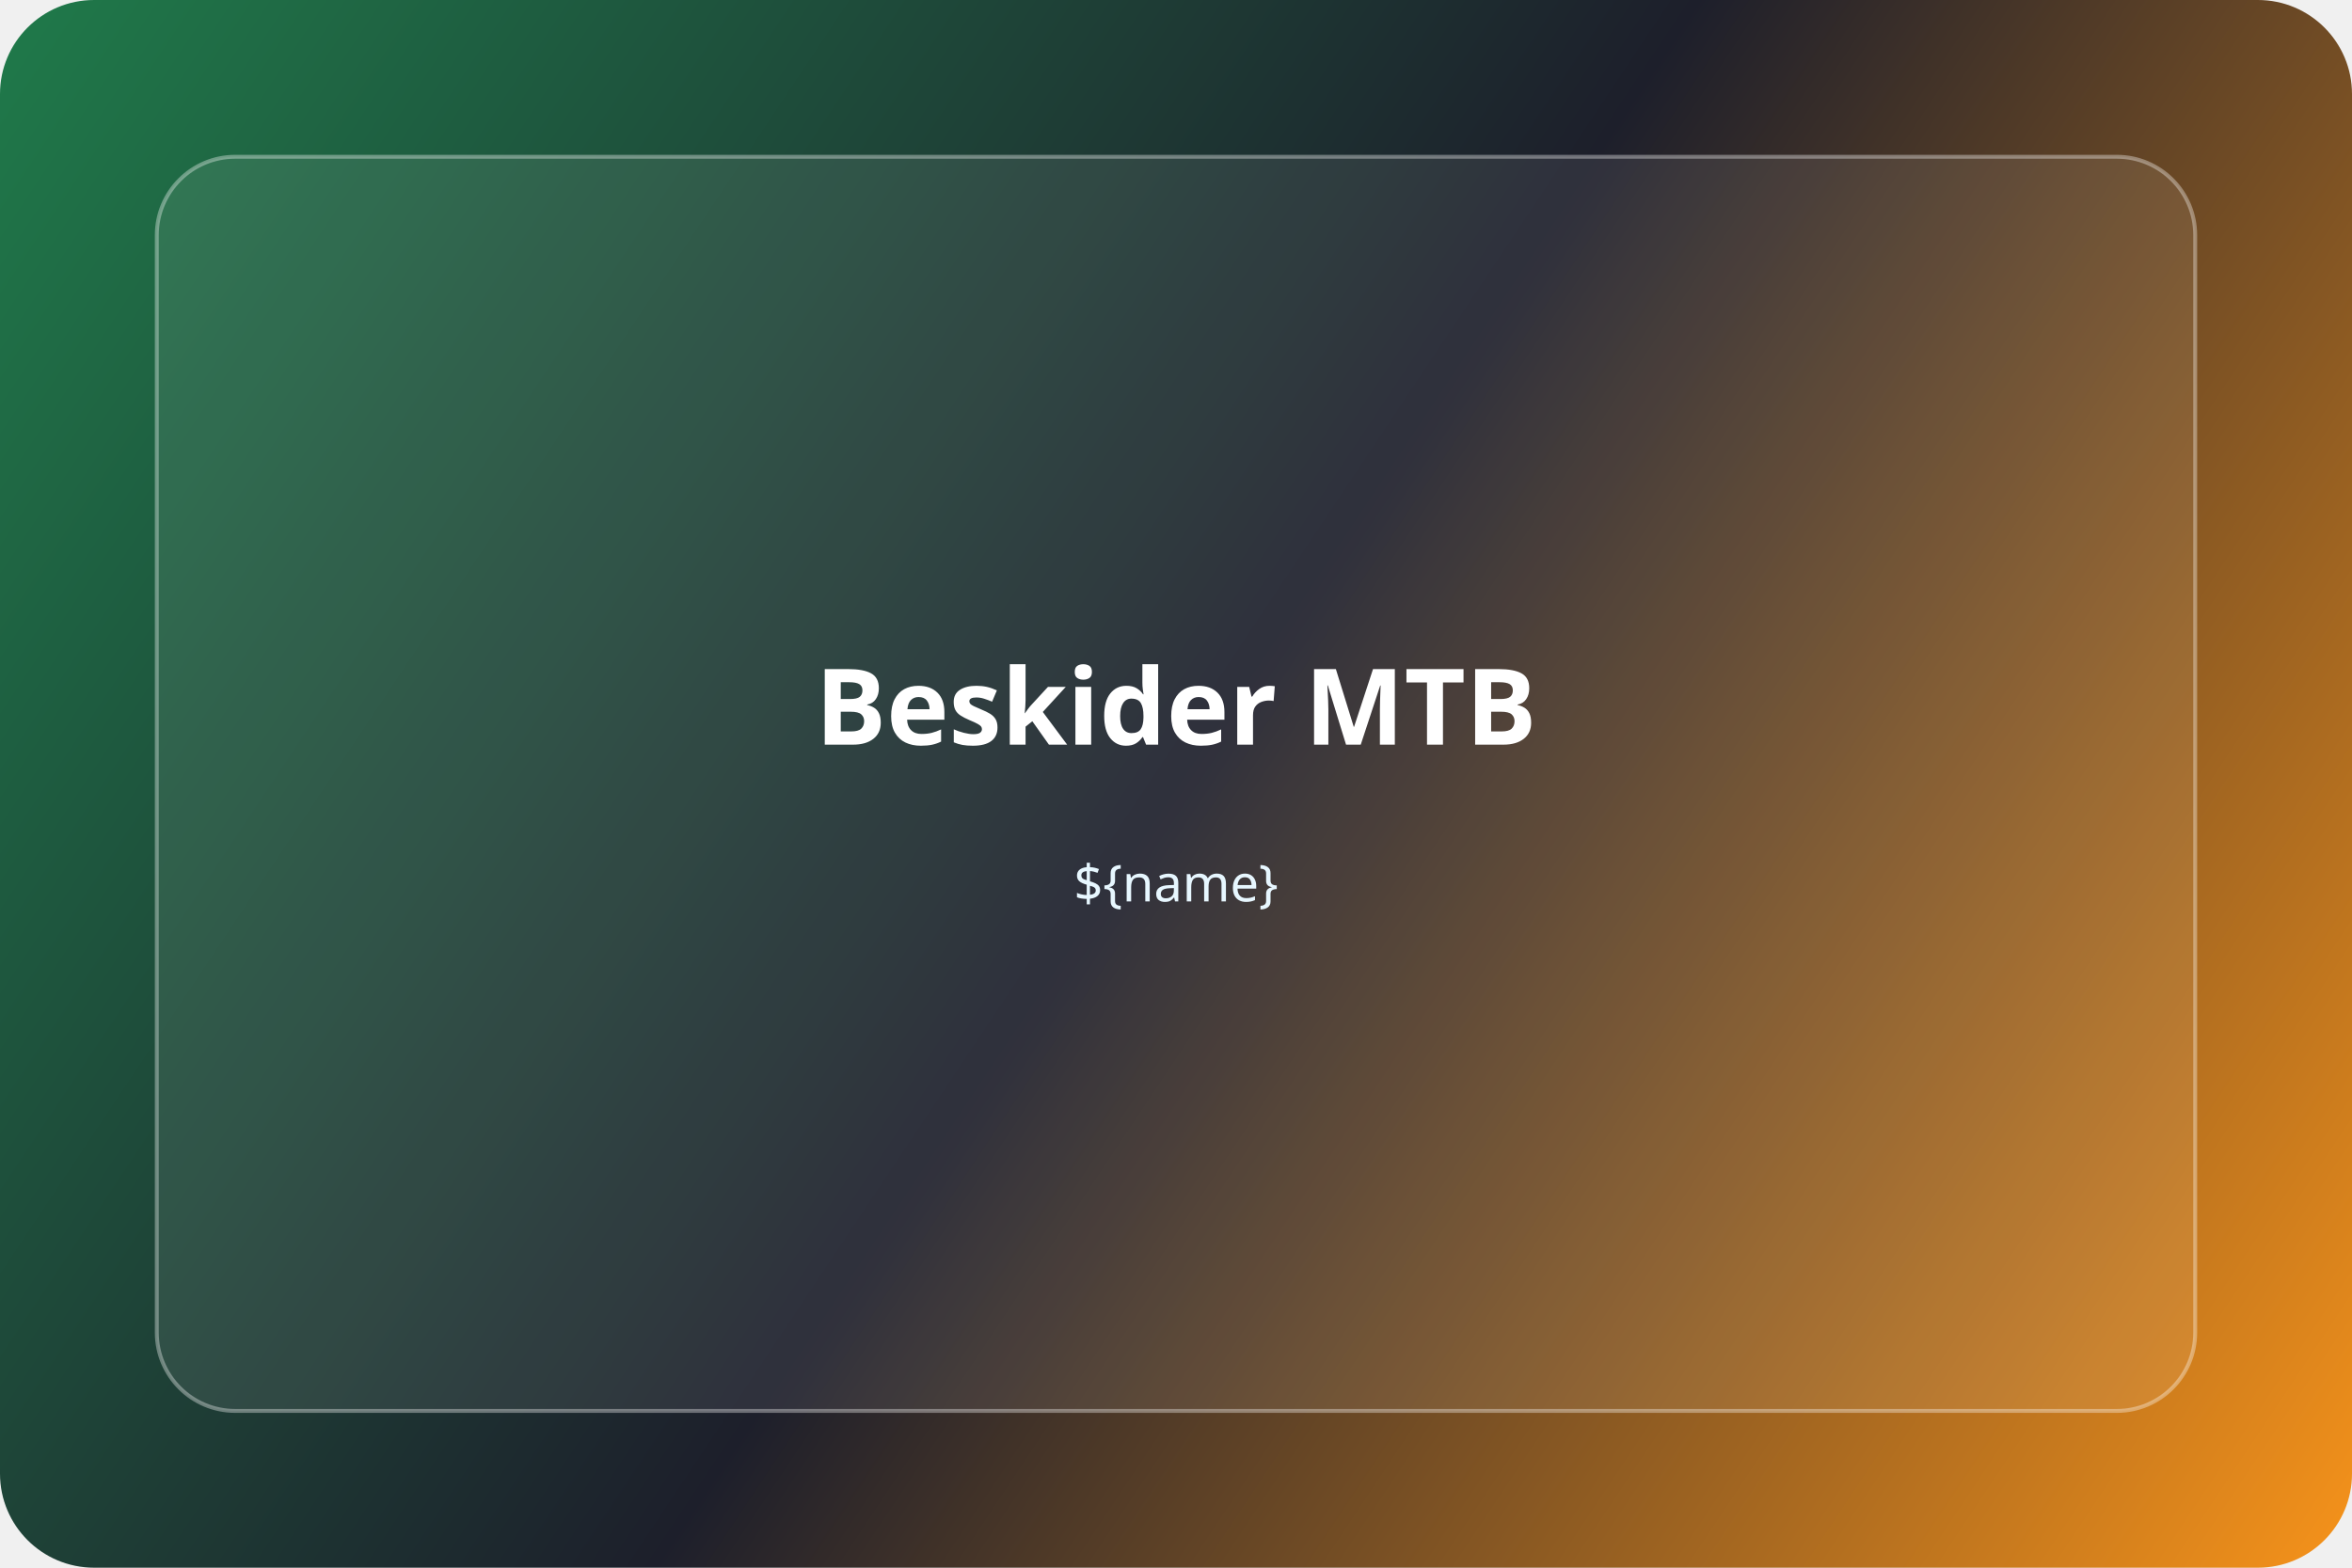
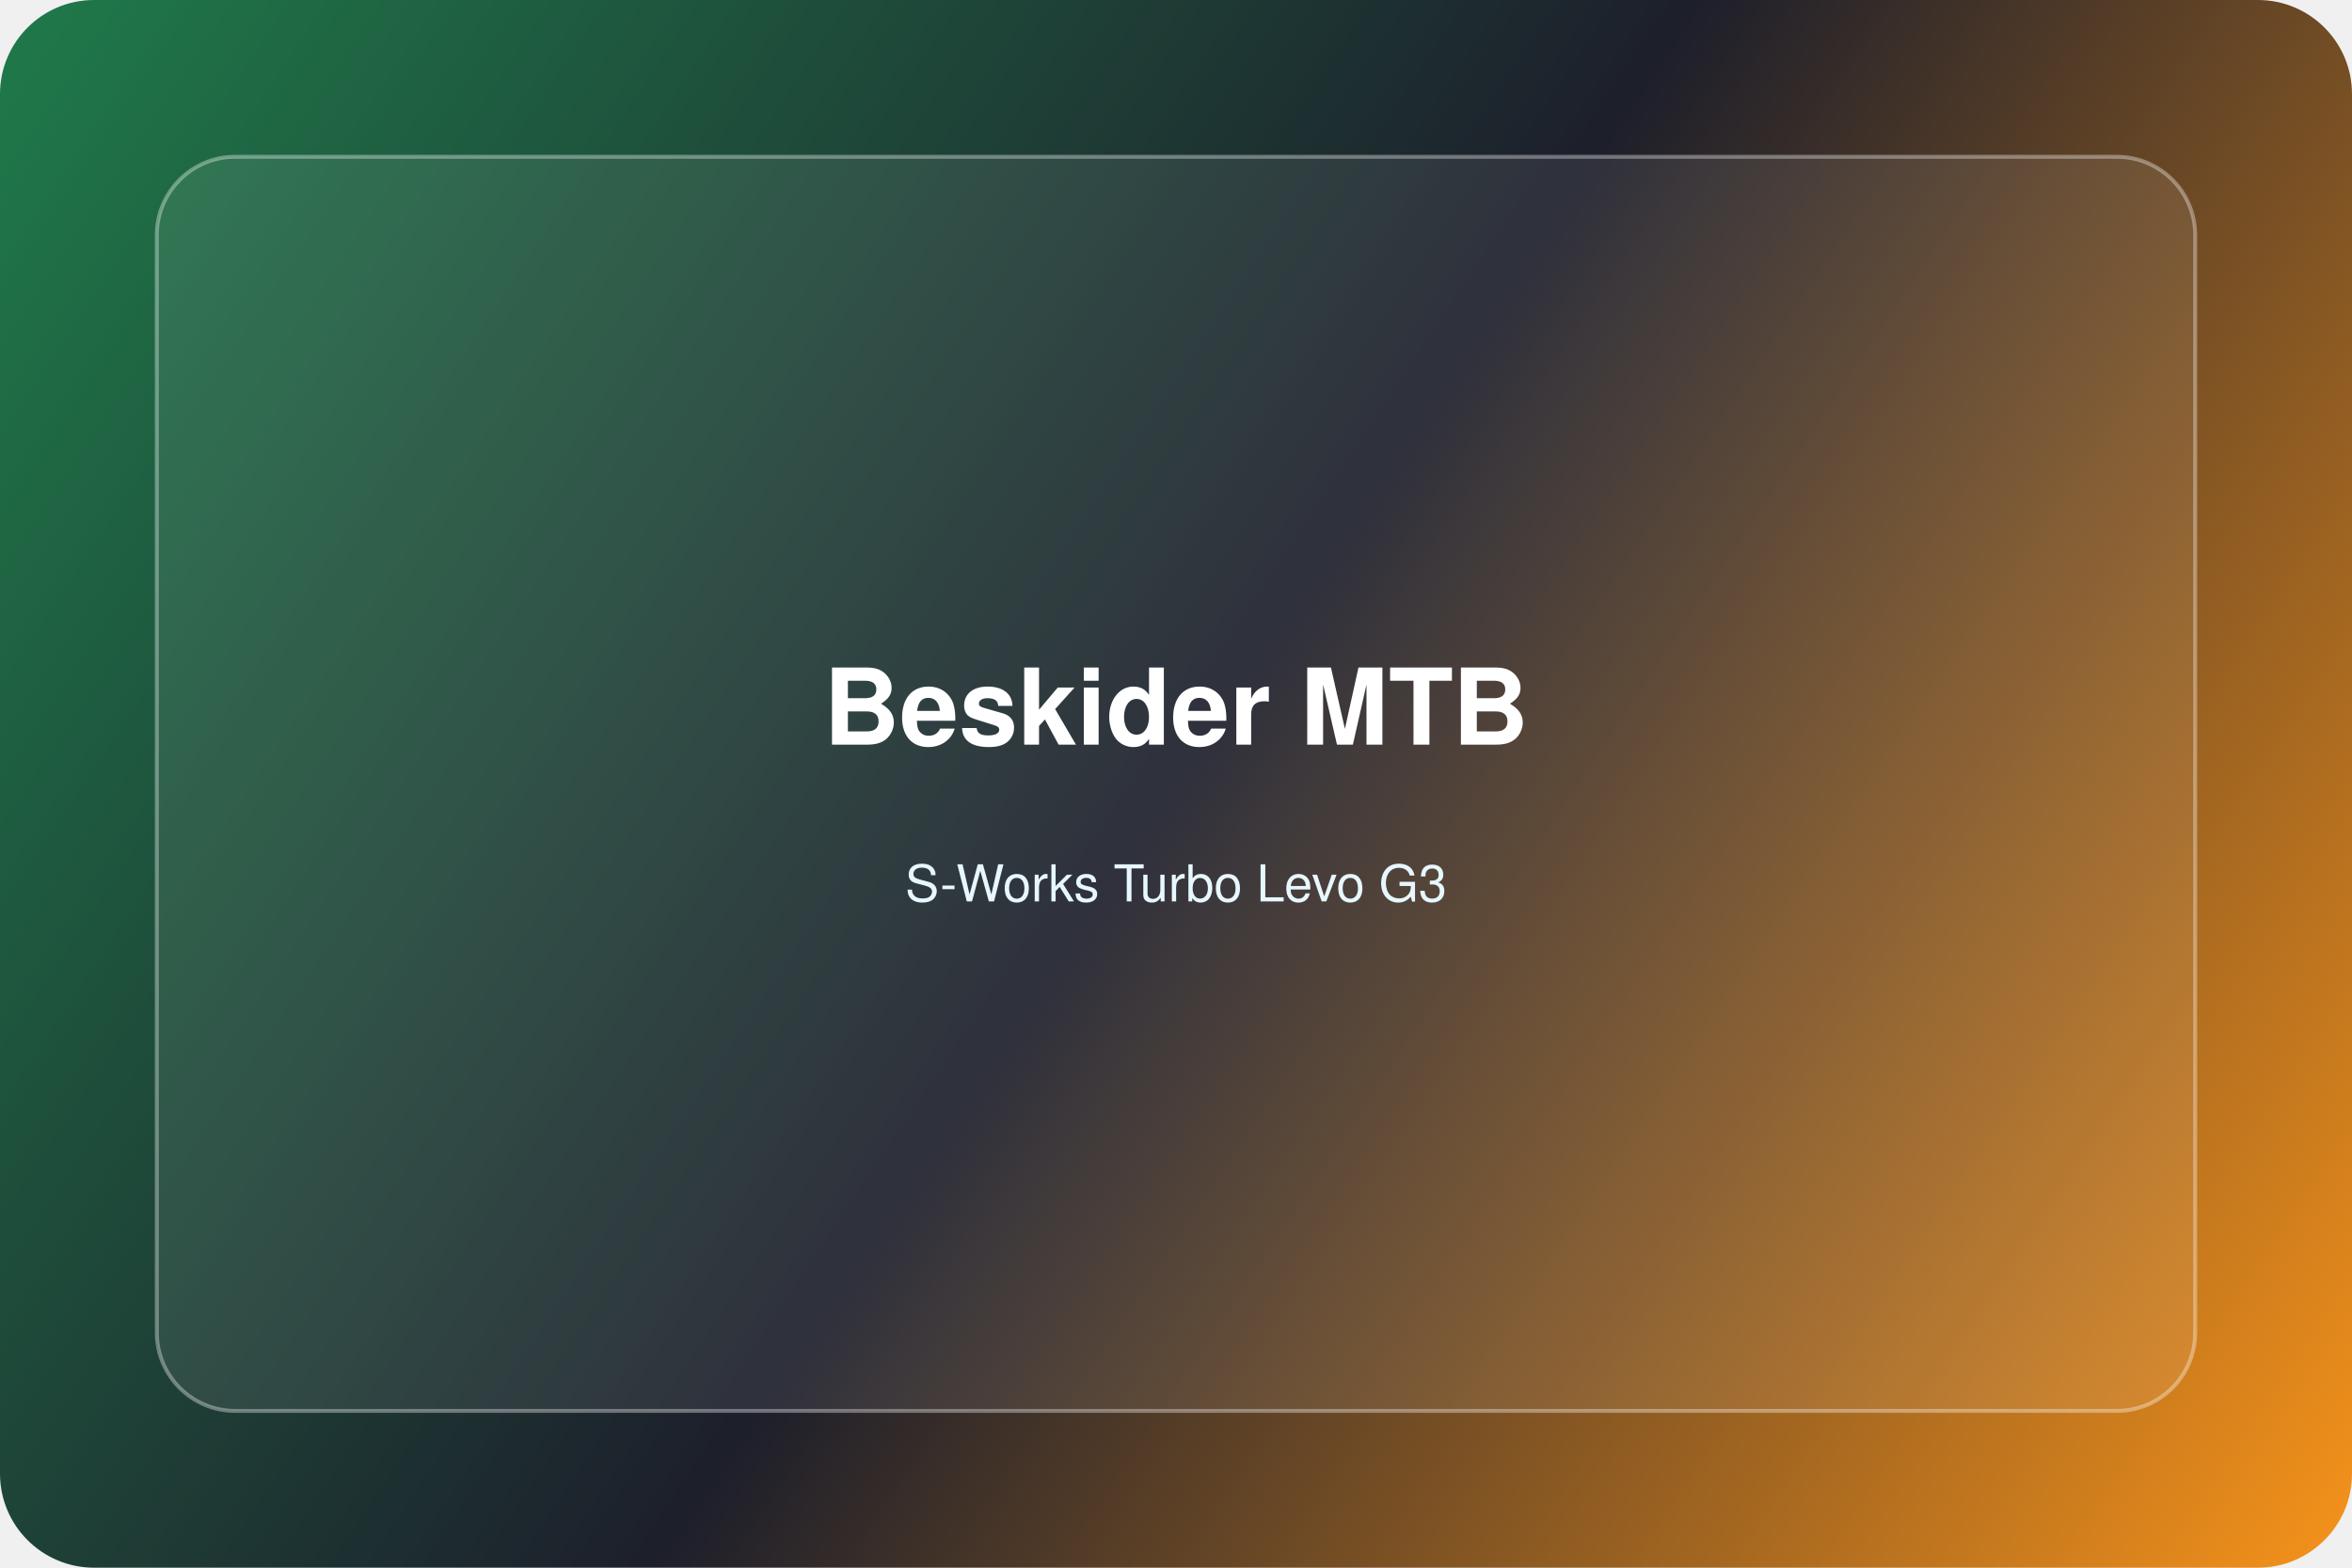
<svg xmlns="http://www.w3.org/2000/svg" width="1200" height="800" viewBox="0 0 1200 800" fill="none">
  <defs>
    <linearGradient id="grad" x1="0" y1="0" x2="1200" y2="800" gradientUnits="userSpaceOnUse">
      <stop offset="0%" stop-color="#1f7a4a" />
      <stop offset="50%" stop-color="#1d1f2b" />
      <stop offset="100%" stop-color="#f7931a" />
    </linearGradient>
  </defs>
  <rect width="1200" height="800" rx="48" fill="url(#grad)" />
  <rect x="80" y="80" width="1040" height="640" rx="40" fill="rgba(255,255,255,0.08)" stroke="rgba(255,255,255,0.35)" stroke-width="2" />
-   <text x="600" y="380" font-size="54" text-anchor="middle" fill="#ffffff" font-family="'Segoe UI', sans-serif" font-weight="600">Beskider MTB</text>
-   <text x="600" y="460" font-size="26" text-anchor="middle" fill="#e7f7ff" font-family="'Segoe UI', sans-serif">${name}</text>
+   <text x="600" y="380" font-size="54" text-anchor="middle" fill="#ffffff" font-family="SF Pro Text, Helvetica Neue, Helvetica, sans-serif" font-weight="600">Beskider MTB</text>
+   <text x="600" y="460" font-size="26" text-anchor="middle" fill="#e7f7ff" font-family="SF Pro Text, Helvetica Neue, Helvetica, sans-serif">S-Works Turbo Levo G3</text>
</svg>
